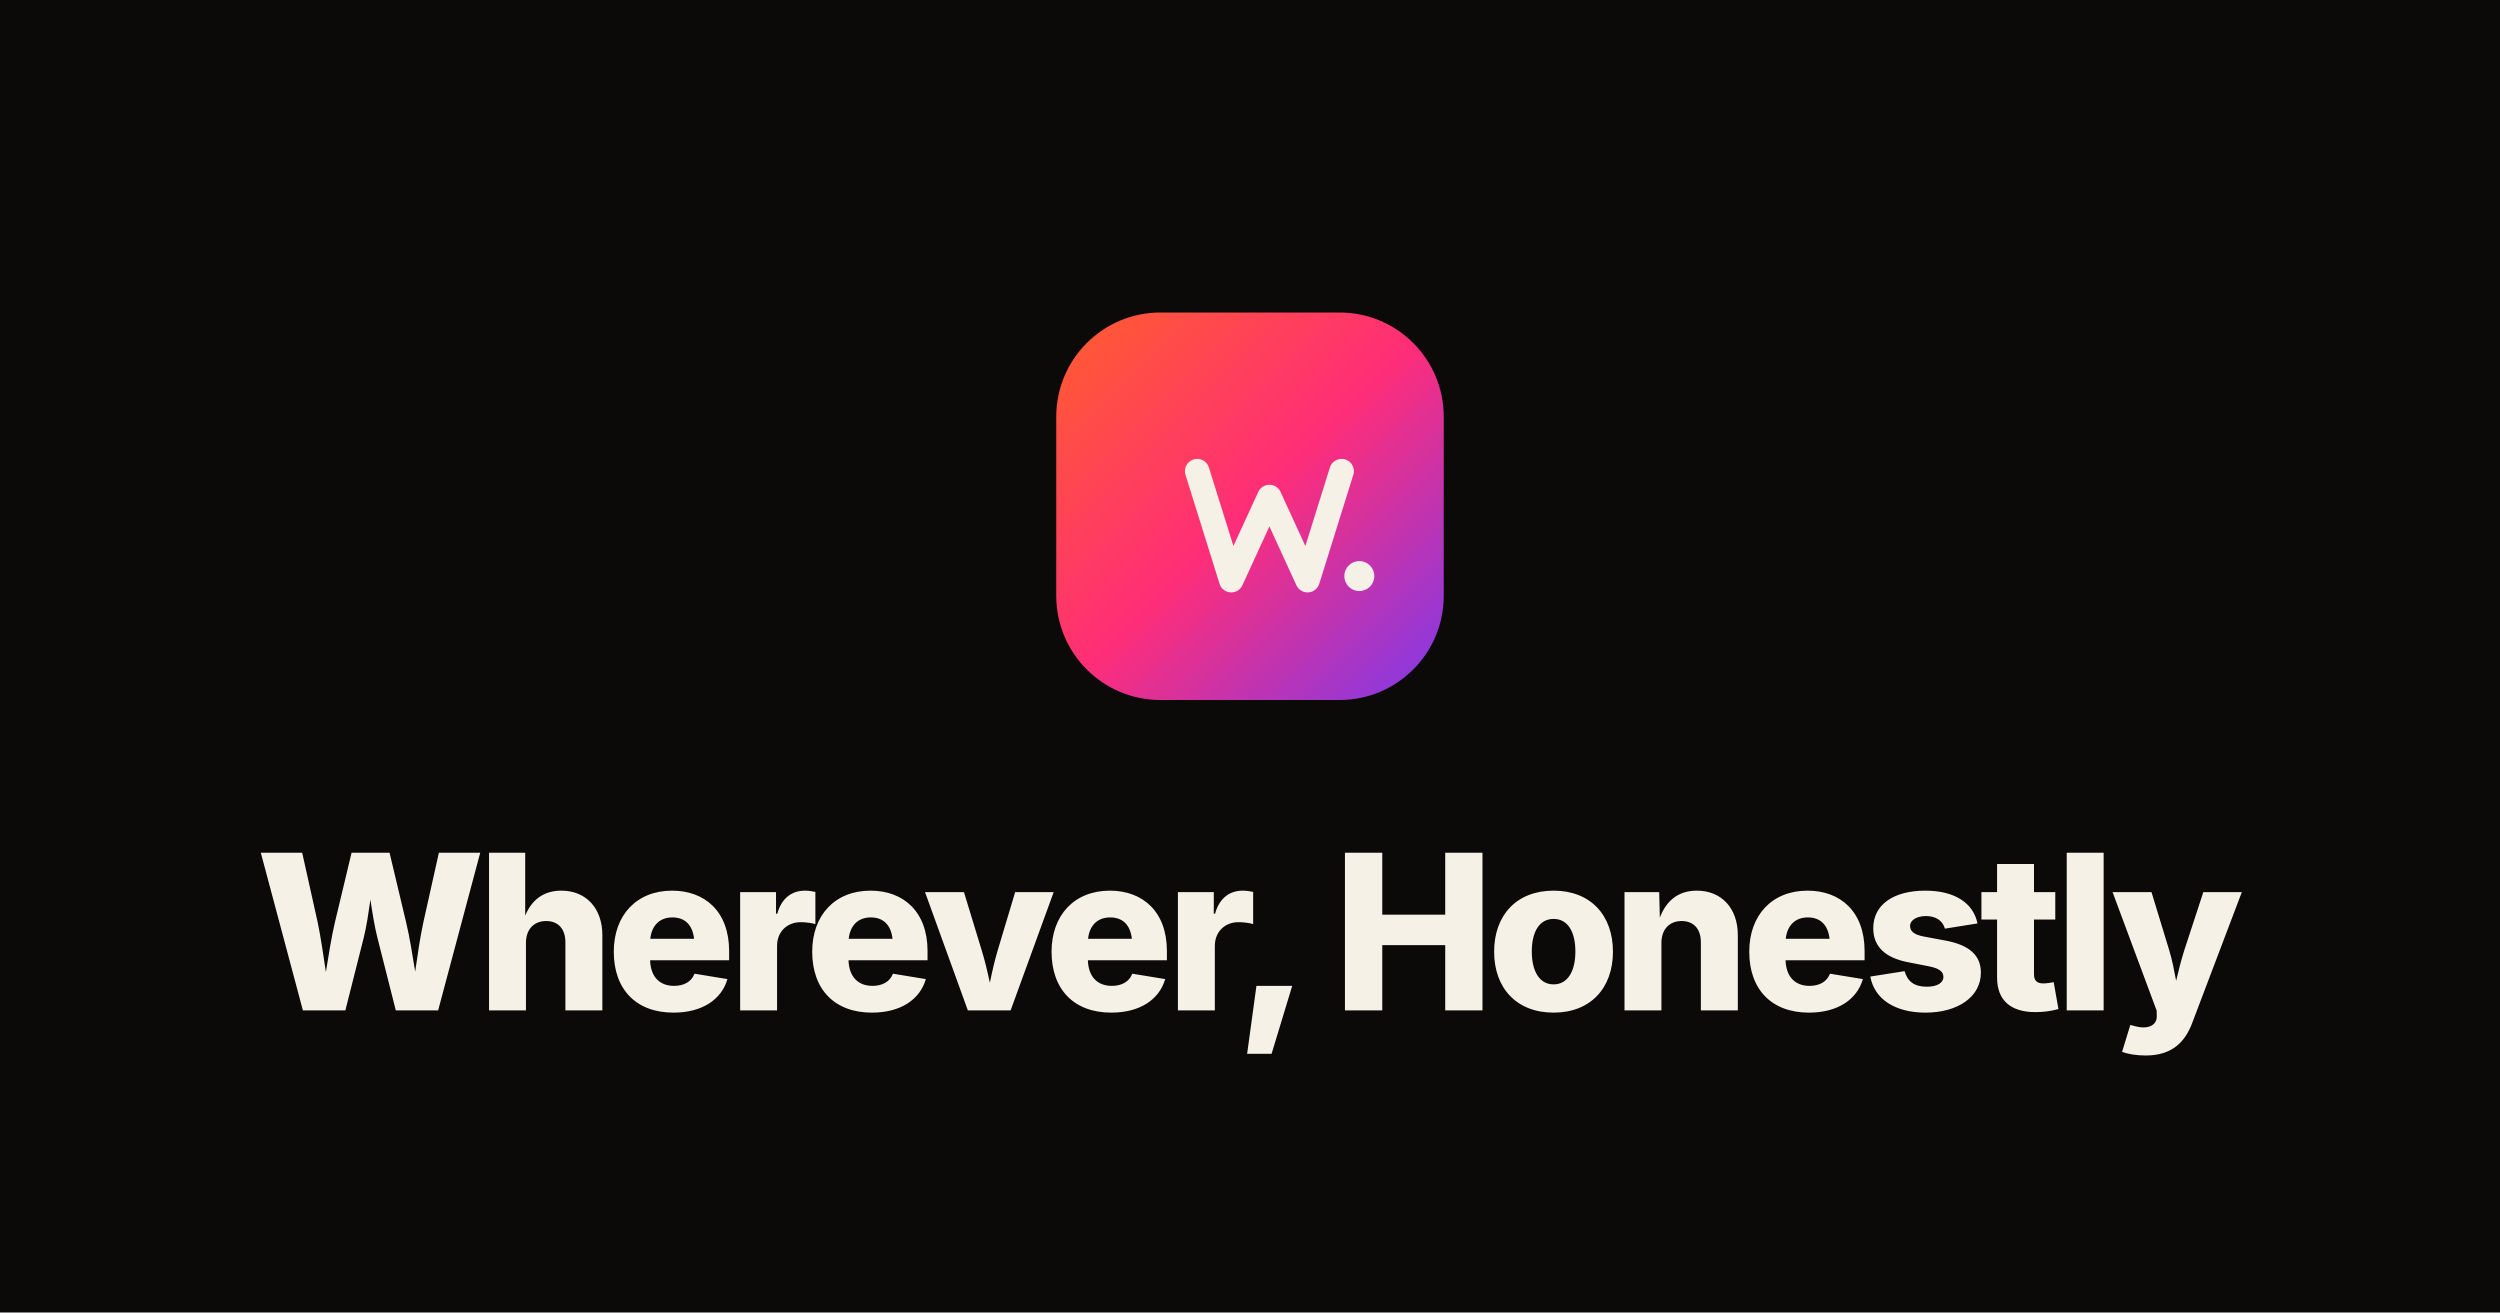
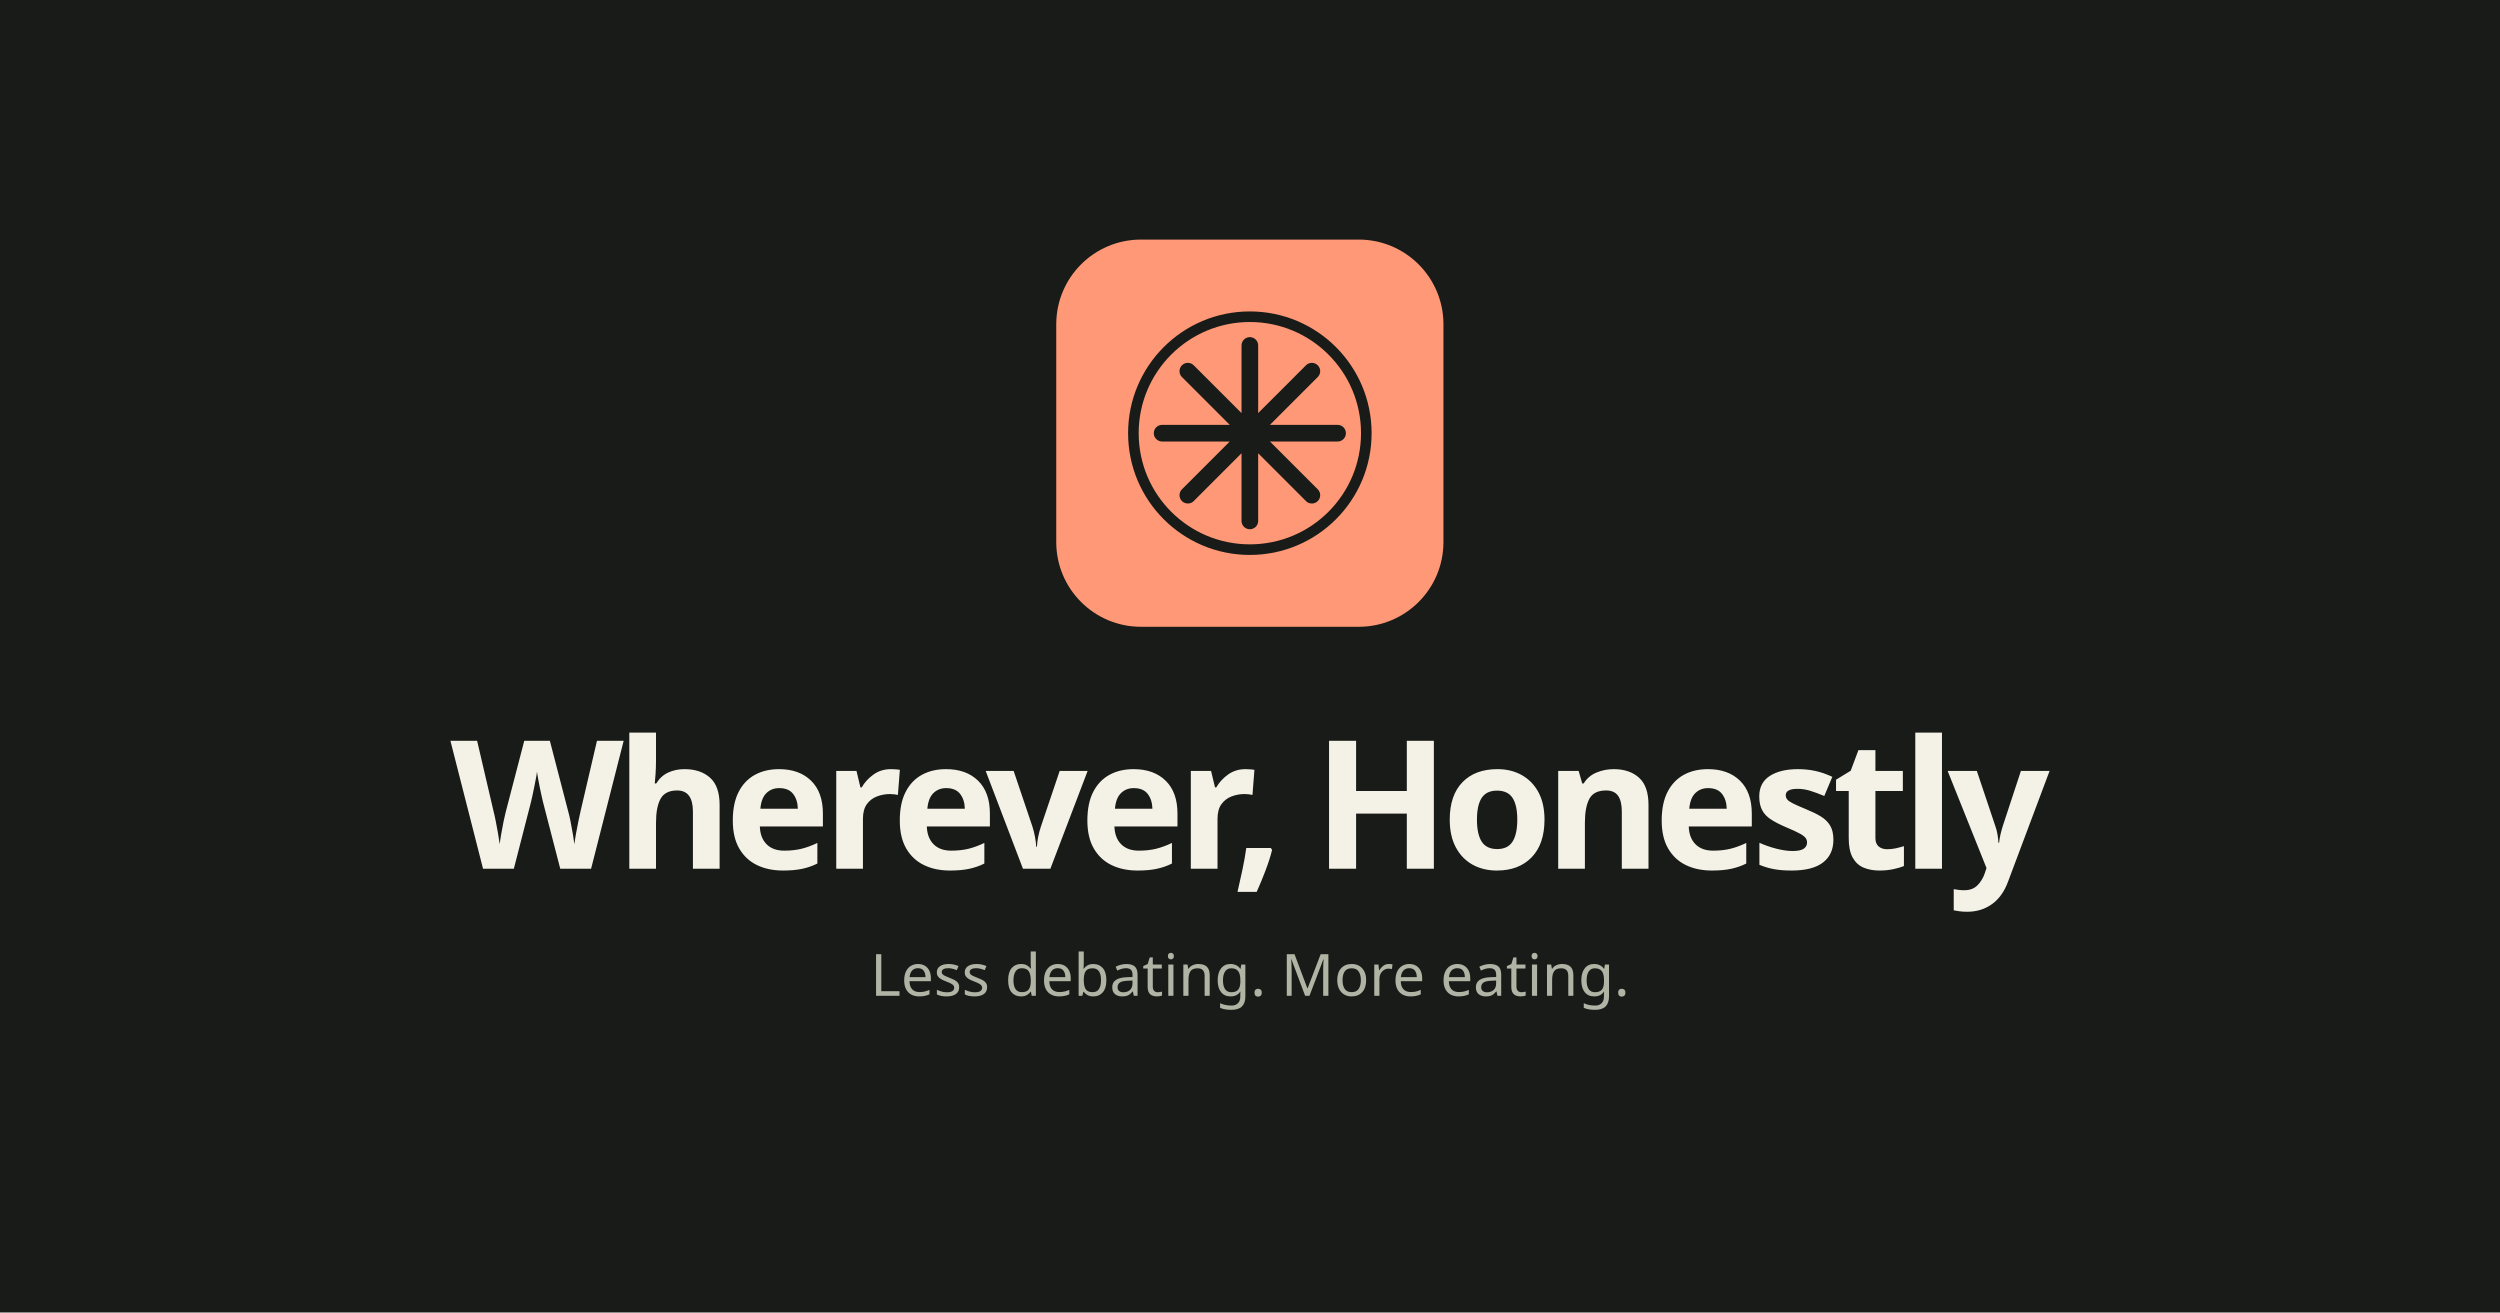
<svg xmlns="http://www.w3.org/2000/svg" width="1200" height="630" viewBox="0 0 1200 630">
-   <defs>
-     <linearGradient id="g" x1="0" y1="0" x2="1" y2="1">
-       <stop offset="0" stop-color="#ff5e2c" />
-       <stop offset="0.5" stop-color="#ff2d78" />
-       <stop offset="1" stop-color="#7c3aed" />
-     </linearGradient>
-   </defs>
-   <rect width="1200" height="630" fill="#0c0a09" />
-   <g transform="translate(507, 150)">
-     <rect width="186" height="186" rx="50" fill="url(#g)" />
-     <g transform="translate(18.6, 18.6) scale(0.327)">
-       <path d="M150 176 L200 336 L256 214 L312 336 L362 176" fill="none" stroke="#f6f1e7" stroke-width="36" stroke-linejoin="round" stroke-linecap="round" />
-       <circle cx="388" cy="330" r="22" fill="#f6f1e7" />
-     </g>
+   <rect width="1200" height="630" fill="#181b17" />
+   <g transform="translate(507 115) scale(.363)">
+     <rect width="512" height="512" rx="112" fill="#ff9876" />
+     <circle cx="256" cy="256" r="154" fill="none" stroke="#181b17" stroke-width="14" />
+     <path d="M256 140v232M140 256h232M174 174l164 164M174 338l164-164" fill="none" stroke="#181b17" stroke-width="22" stroke-linecap="round" />
  </g>
-   <text x="600" y="485" text-anchor="middle" font-family="'Bricolage Grotesque', Inter, system-ui, sans-serif" font-size="104" font-weight="800" fill="#f6f1e7" letter-spacing="-4">Wherever, Honestly</text>
+   <text x="600" y="417" text-anchor="middle" font-family="sans-serif" font-size="86" font-weight="700" fill="#f4f1e7" letter-spacing="-4">Wherever, Honestly</text>
+   <text x="600" y="478" text-anchor="middle" font-family="sans-serif" font-size="28" fill="#b0b4a5">Less debating. More eating.</text>
</svg>
